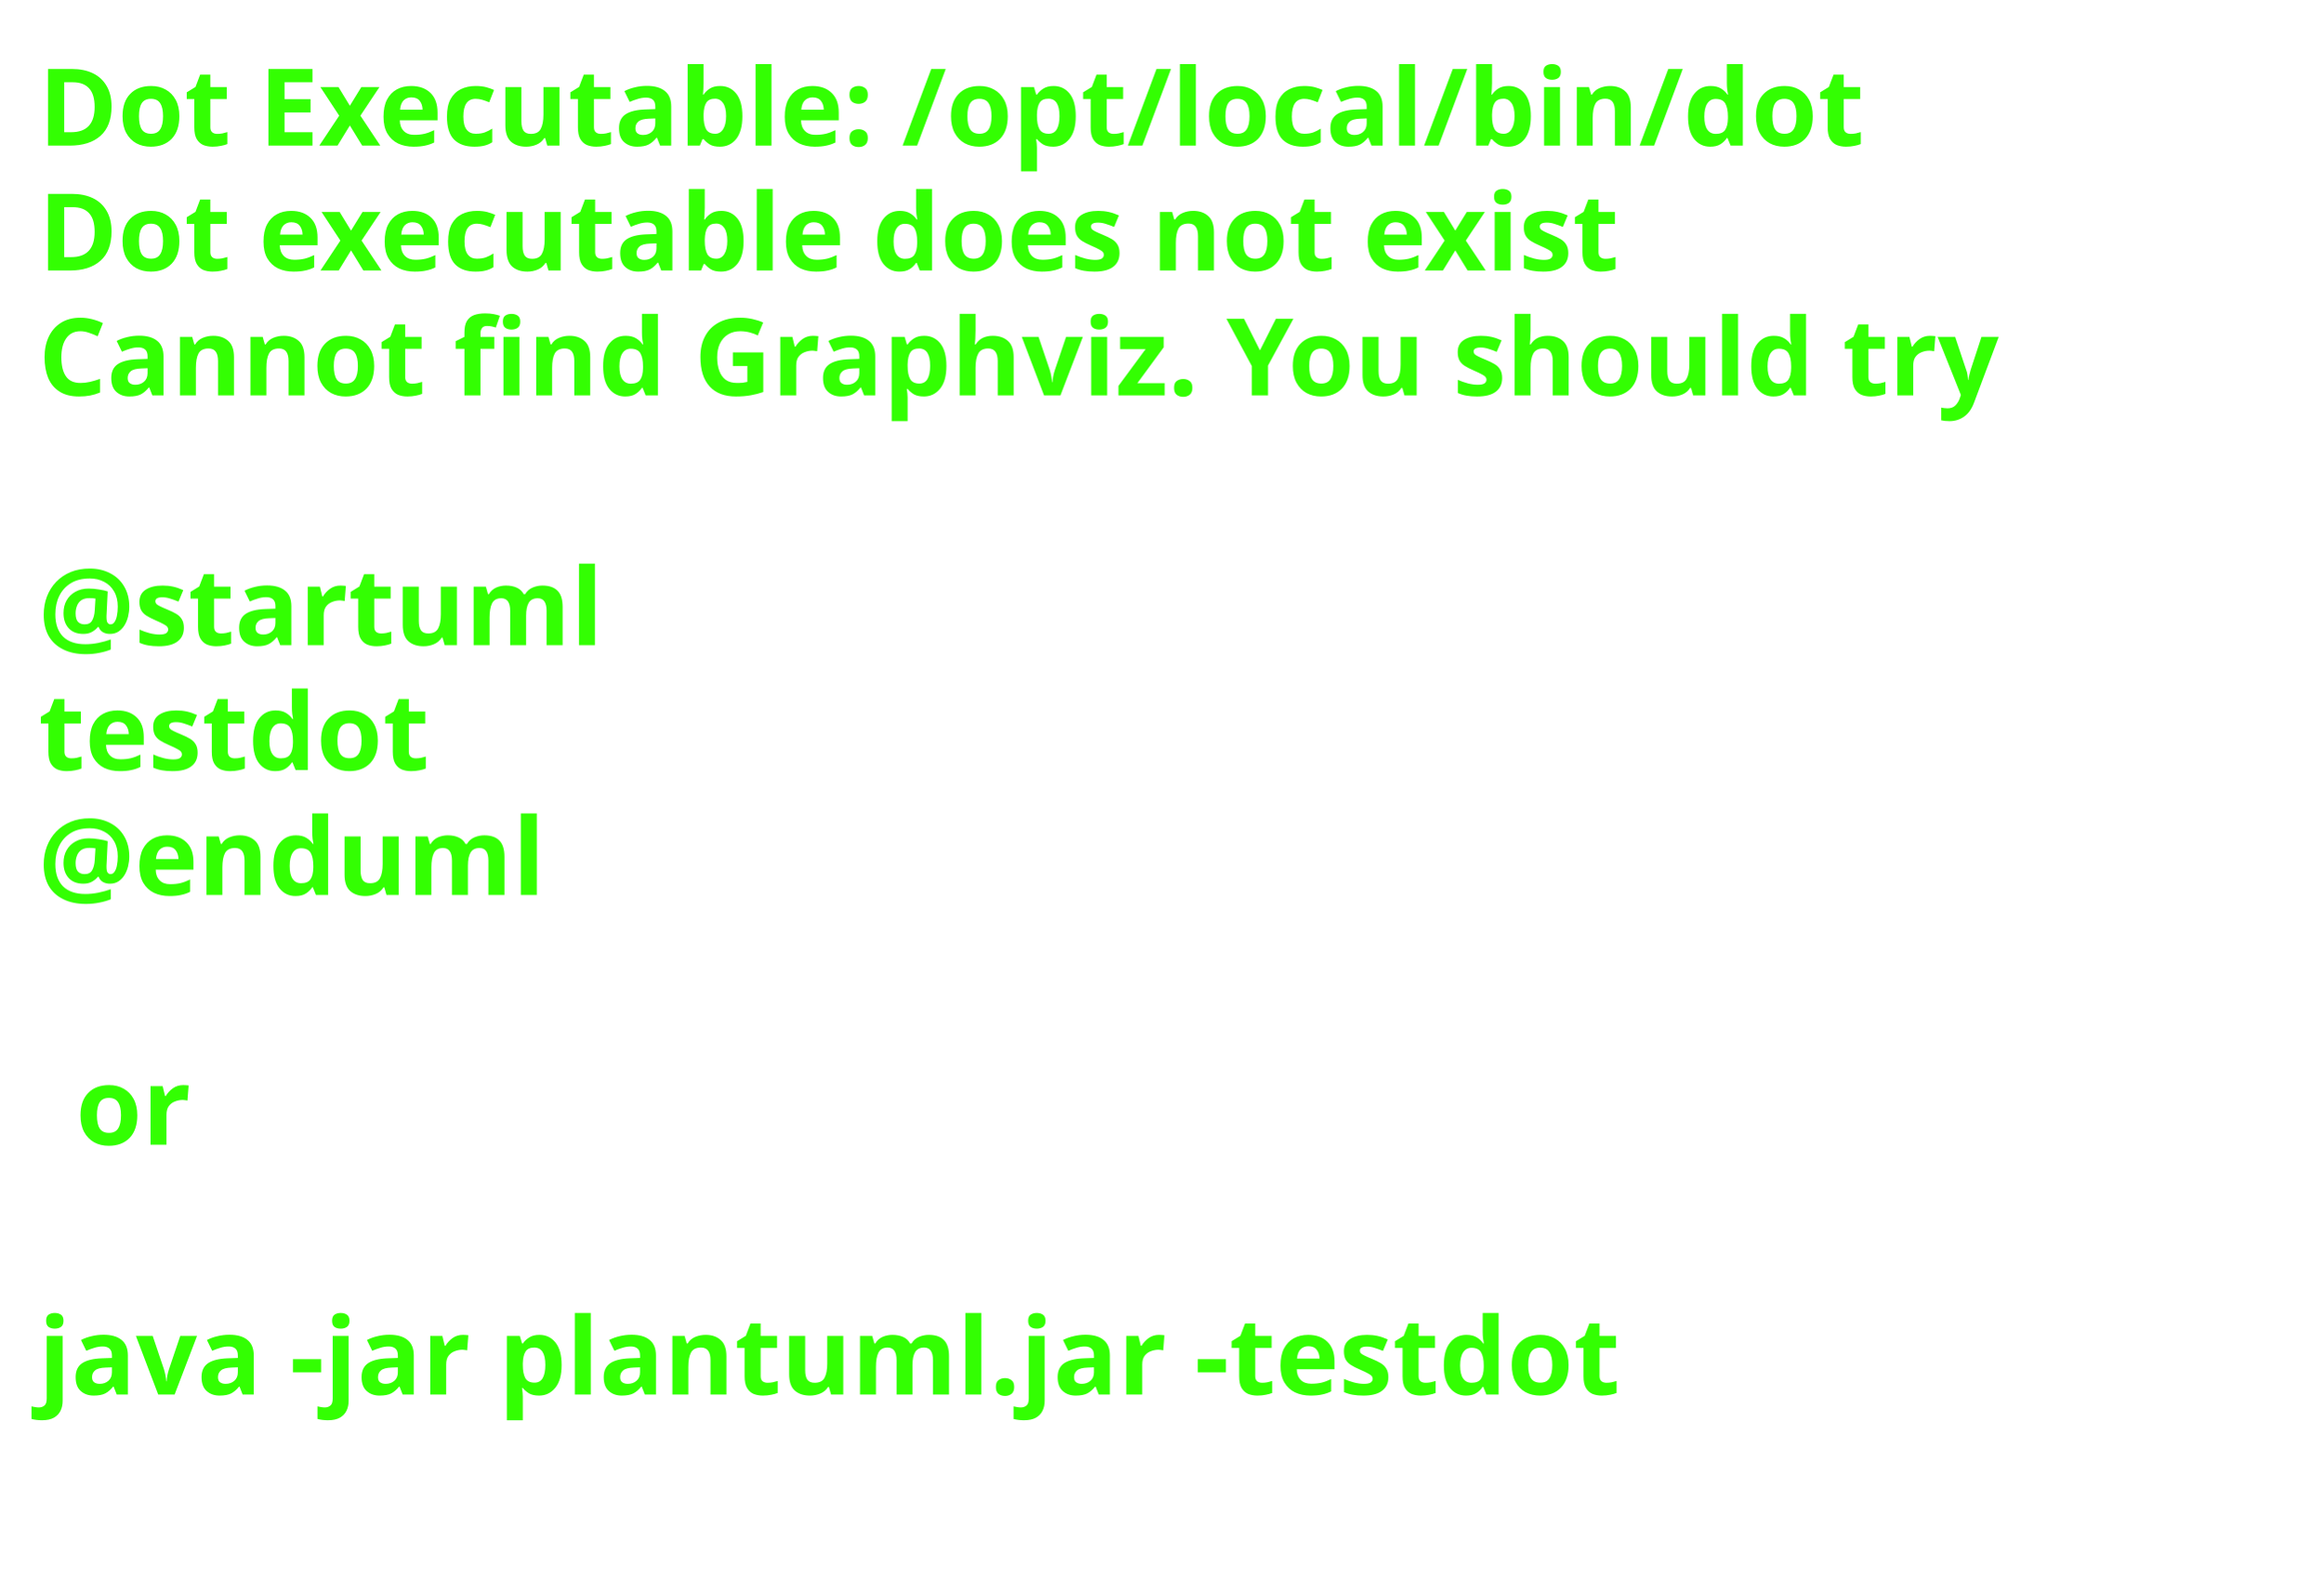
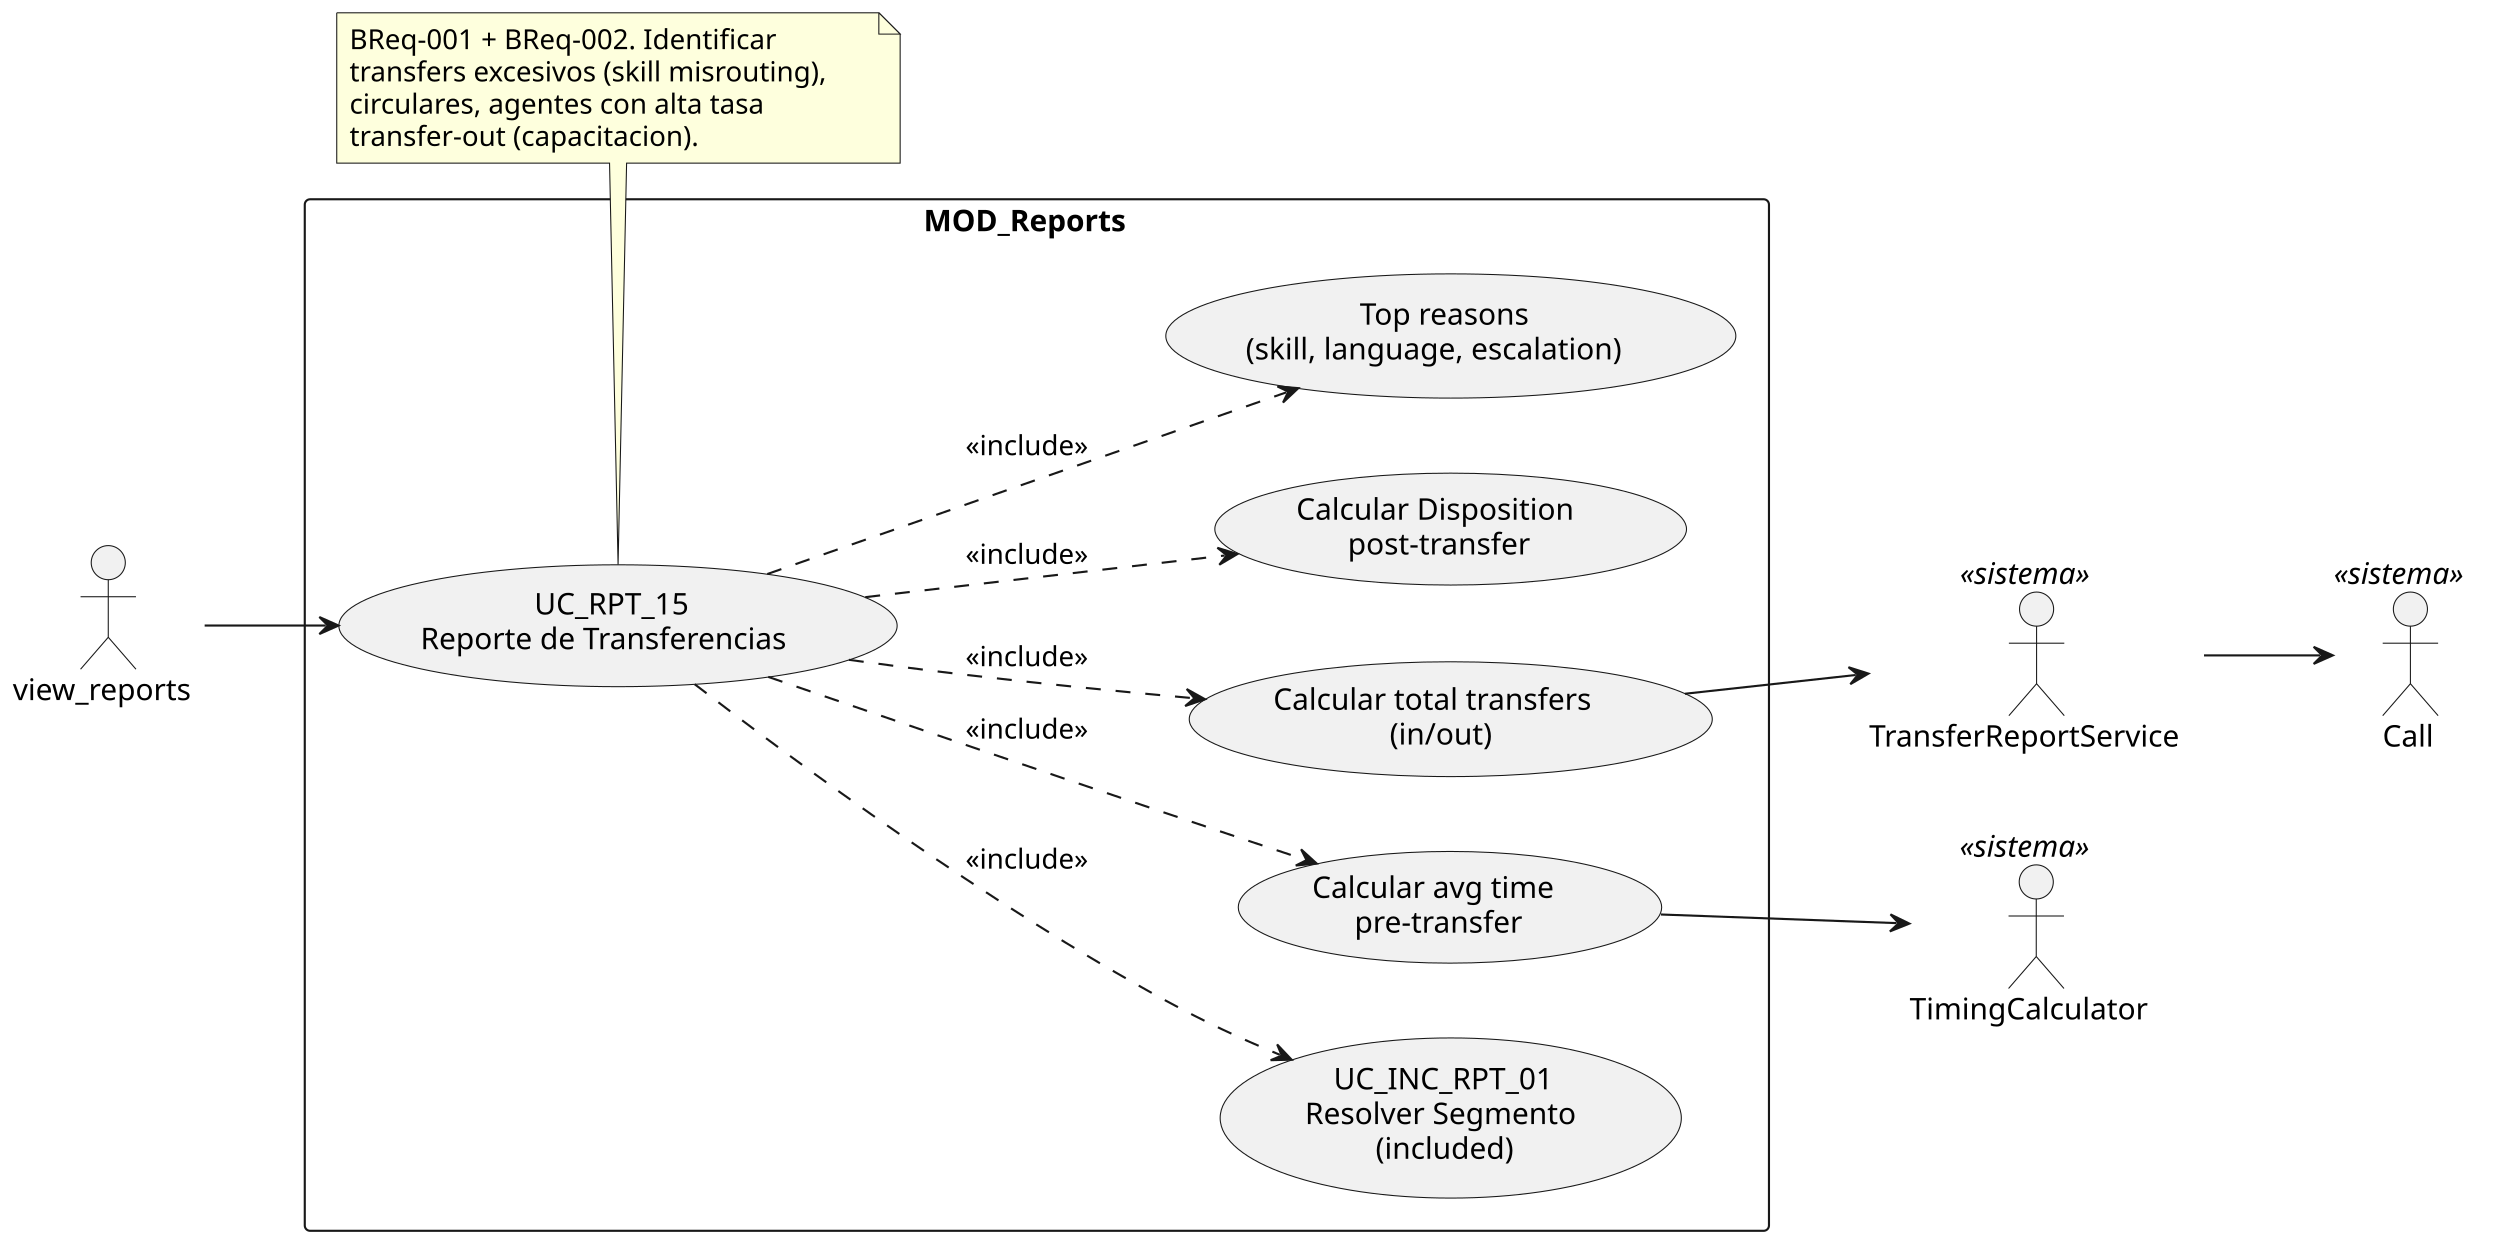
- <svg xmlns="http://www.w3.org/2000/svg" contentStyleType="text/css" height="206px" preserveAspectRatio="none" style="width:303px;height:206px;background:#FFFFFF;" version="1.1" viewBox="0 0 303 206" width="303px" zoomAndPan="magnify">
+ <svg xmlns="http://www.w3.org/2000/svg" contentStyleType="text/css" height="583px" preserveAspectRatio="none" style="width:1173px;height:583px;background:#FFFFFF;" version="1.1" viewBox="0 0 1173 583" width="1173px" zoomAndPan="magnify">
  <defs />
  <g>
-     <text fill="#33FF02" font-family="sans-serif" font-size="14" font-weight="bold" lengthAdjust="spacing" textLength="264.954" x="5" y="19">Dot Executable: /opt/local/bin/dot</text>
-     <text fill="#33FF02" font-family="sans-serif" font-size="14" font-weight="bold" lengthAdjust="spacing" textLength="236.264" x="5" y="35.297">Dot executable does not exist</text>
-     <text fill="#33FF02" font-family="sans-serif" font-size="14" font-weight="bold" lengthAdjust="spacing" textLength="291.587" x="5" y="51.594">Cannot find Graphviz. You should try</text>
-     <text fill="#33FF02" font-family="sans-serif" font-size="14" font-weight="bold" lengthAdjust="spacing" textLength="4.874" x="5" y="67.891"> </text>
-     <text fill="#33FF02" font-family="sans-serif" font-size="14" font-weight="bold" lengthAdjust="spacing" textLength="81.423" x="5" y="84.188">@startuml</text>
-     <text fill="#33FF02" font-family="sans-serif" font-size="14" font-weight="bold" lengthAdjust="spacing" textLength="57.545" x="5" y="100.484">testdot</text>
-     <text fill="#33FF02" font-family="sans-serif" font-size="14" font-weight="bold" lengthAdjust="spacing" textLength="72.837" x="5" y="116.781">@enduml</text>
-     <text fill="#33FF02" font-family="sans-serif" font-size="14" font-weight="bold" lengthAdjust="spacing" textLength="4.874" x="5" y="133.078"> </text>
-     <text fill="#33FF02" font-family="sans-serif" font-size="14" font-weight="bold" lengthAdjust="spacing" textLength="16.523" x="9.874" y="149.375">or</text>
-     <text fill="#33FF02" font-family="sans-serif" font-size="14" font-weight="bold" lengthAdjust="spacing" textLength="4.874" x="5" y="165.672"> </text>
-     <text fill="#33FF02" font-family="sans-serif" font-size="14" font-weight="bold" lengthAdjust="spacing" textLength="234.507" x="5" y="181.969">java -jar plantuml.jar -testdot</text>
-     <text fill="#33FF02" font-family="sans-serif" font-size="14" font-weight="bold" lengthAdjust="spacing" textLength="4.874" x="5" y="198.266"> </text>
+     <g id="cluster_MOD_Reports">
+       <rect fill="none" height="484" rx="2.5" ry="2.5" style="stroke:#181818;stroke-width:1.0;" width="687" x="143" y="93.5" />
+       <text fill="#000000" font-family="sans-serif" font-size="14" font-weight="bold" lengthAdjust="spacing" textLength="106.299" x="433.351" y="108.495">MOD_Reports</text>
+     </g>
+     <g id="elem_UC_RPT_15">
+       <ellipse cx="289.97" cy="293.594" fill="#F1F1F1" rx="130.97" ry="28.594" style="stroke:#181818;stroke-width:0.5;" />
+       <text fill="#000000" font-family="sans-serif" font-size="14" lengthAdjust="spacing" textLength="78.559" x="250.691" y="288.292">UC_RPT_15</text>
+       <text fill="#000000" font-family="sans-serif" font-size="14" lengthAdjust="spacing" textLength="185.35" x="197.296" y="304.589">Reporte de Transferencias</text>
+     </g>
+     <g id="elem_UC_INC_RPT_01">
+       <ellipse cx="680.689" cy="524.571" fill="#F1F1F1" rx="108.189" ry="37.571" style="stroke:#181818;stroke-width:0.5;" />
+       <text fill="#000000" font-family="sans-serif" font-size="14" lengthAdjust="spacing" textLength="109.936" x="625.721" y="511.121">UC_INC_RPT_01</text>
+       <text fill="#000000" font-family="sans-serif" font-size="14" lengthAdjust="spacing" textLength="136.76" x="612.309" y="527.418">Resolver Segmento</text>
+       <text fill="#000000" font-family="sans-serif" font-size="14" lengthAdjust="spacing" textLength="70.533" x="645.422" y="543.714">(included)</text>
+     </g>
+     <g id="elem_METRIC_TOTAL">
+       <ellipse cx="680.698" cy="337.44" fill="#F1F1F1" rx="122.698" ry="26.94" style="stroke:#181818;stroke-width:0.5;" />
+       <text fill="#000000" font-family="sans-serif" font-size="14" lengthAdjust="spacing" textLength="160.535" x="597.43" y="333.039">Calcular total transfers</text>
+       <text fill="#000000" font-family="sans-serif" font-size="14" lengthAdjust="spacing" textLength="51.331" x="652.032" y="349.336">(in/out)</text>
+     </g>
+     <g id="elem_METRIC_PRETIME">
+       <ellipse cx="680.327" cy="425.702" fill="#F1F1F1" rx="99.327" ry="26.202" style="stroke:#181818;stroke-width:0.5;" />
+       <text fill="#000000" font-family="sans-serif" font-size="14" lengthAdjust="spacing" textLength="123.32" x="615.667" y="421.301">Calcular avg time</text>
+       <text fill="#000000" font-family="sans-serif" font-size="14" lengthAdjust="spacing" textLength="83.597" x="635.529" y="437.598">pre-transfer</text>
+     </g>
+     <g id="elem_METRIC_POST">
+       <ellipse cx="680.654" cy="248.252" fill="#F1F1F1" rx="110.654" ry="26.252" style="stroke:#181818;stroke-width:0.5;" />
+       <text fill="#000000" font-family="sans-serif" font-size="14" lengthAdjust="spacing" textLength="138.906" x="608.201" y="243.851">Calcular Disposition</text>
+       <text fill="#000000" font-family="sans-serif" font-size="14" lengthAdjust="spacing" textLength="90.576" x="632.366" y="260.148">post-transfer</text>
+     </g>
+     <g id="elem_METRIC_REASONS">
+       <ellipse cx="680.726" cy="157.645" fill="#F1F1F1" rx="133.726" ry="29.145" style="stroke:#181818;stroke-width:0.5;" />
+       <text fill="#000000" font-family="sans-serif" font-size="14" lengthAdjust="spacing" textLength="85.429" x="638.011" y="152.343">Top reasons</text>
+       <text fill="#000000" font-family="sans-serif" font-size="14" lengthAdjust="spacing" textLength="192.445" x="584.503" y="168.64">(skill, language, escalation)</text>
+     </g>
+     <g id="elem_INVOKER">
+       <ellipse cx="50.799" cy="264" fill="#F1F1F1" rx="8" ry="8" style="stroke:#181818;stroke-width:0.5;" />
+       <path d="M50.799,272 L50.799,299 M37.799,280 L63.799,280 M50.799,299 L37.799,314 M50.799,299 L63.799,314 " fill="none" style="stroke:#181818;stroke-width:0.5;" />
+       <text fill="#000000" font-family="sans-serif" font-size="14" lengthAdjust="spacing" textLength="89.599" x="6" y="328.495">view_reports</text>
+     </g>
+     <g id="elem_SVC">
+       <ellipse cx="955.565" cy="285.797" fill="#F1F1F1" rx="8" ry="8" style="stroke:#181818;stroke-width:0.5;" />
+       <path d="M955.565,293.797 L955.565,320.797 M942.565,301.797 L968.565,301.797 M955.565,320.797 L942.565,335.797 M955.565,320.797 L968.565,335.797 " fill="none" style="stroke:#181818;stroke-width:0.5;" />
+       <text fill="#000000" font-family="sans-serif" font-size="14" lengthAdjust="spacing" textLength="157.131" x="877" y="350.292">TransferReportService</text>
+       <text fill="#000000" font-family="sans-serif" font-size="14" font-style="italic" lengthAdjust="spacing" textLength="71.928" x="919.602" y="273.995">«sistema»</text>
+     </g>
+     <g id="elem_CALL">
+       <ellipse cx="1130.964" cy="285.797" fill="#F1F1F1" rx="8" ry="8" style="stroke:#181818;stroke-width:0.5;" />
+       <path d="M1130.964,293.797 L1130.964,320.797 M1117.964,301.797 L1143.964,301.797 M1130.964,320.797 L1117.964,335.797 M1130.964,320.797 L1143.964,335.797 " fill="none" style="stroke:#181818;stroke-width:0.5;" />
+       <text fill="#000000" font-family="sans-serif" font-size="14" lengthAdjust="spacing" textLength="26.134" x="1117.897" y="350.292">Call</text>
+       <text fill="#000000" font-family="sans-serif" font-size="14" font-style="italic" lengthAdjust="spacing" textLength="71.928" x="1095" y="273.995">«sistema»</text>
+     </g>
+     <g id="elem_TC">
+       <ellipse cx="955.411" cy="413.797" fill="#F1F1F1" rx="8" ry="8" style="stroke:#181818;stroke-width:0.5;" />
+       <path d="M955.411,421.797 L955.411,448.797 M942.411,429.797 L968.411,429.797 M955.411,448.797 L942.411,463.797 M955.411,448.797 L968.411,463.797 " fill="none" style="stroke:#181818;stroke-width:0.5;" />
+       <text fill="#000000" font-family="sans-serif" font-size="14" lengthAdjust="spacing" textLength="118.822" x="896" y="478.292">TimingCalculator</text>
+       <text fill="#000000" font-family="sans-serif" font-size="14" font-style="italic" lengthAdjust="spacing" textLength="71.928" x="919.447" y="401.995">«sistema»</text>
+     </g>
+     <g id="elem_GMN22">
+       <path d="M158,6 L158,76.531 A0,0 0 0 0 158,76.531 L286,76.531 L290,264.95 L294,76.531 L422.35,76.531 A0,0 0 0 0 422.35,76.531 L422.35,16 L412.35,6 L158,6 A0,0 0 0 0 158,6 " fill="#FEFFDD" style="stroke:#181818;stroke-width:0.5;" />
+       <path d="M412.35,6 L412.35,16 L422.35,16 L412.35,6 " fill="#FEFFDD" style="stroke:#181818;stroke-width:0.5;" />
+       <text fill="#000000" font-family="sans-serif" font-size="13" lengthAdjust="spacing" textLength="220.511" x="164" y="23.067">BReq-001 + BReq-002. Identificar</text>
+       <text fill="#000000" font-family="sans-serif" font-size="13" lengthAdjust="spacing" textLength="243.35" x="164" y="38.2">transfers excesivos (skill misrouting),</text>
+       <text fill="#000000" font-family="sans-serif" font-size="13" lengthAdjust="spacing" textLength="211.955" x="164" y="53.333">circulares, agentes con alta tasa</text>
+       <text fill="#000000" font-family="sans-serif" font-size="13" lengthAdjust="spacing" textLength="177.836" x="164" y="68.465">transfer-out (capacitacion).</text>
+     </g>
+     <g id="link_INVOKER_UC_RPT_15">
+       <path d="M96.02,293.5 C114.16,293.5 130.21,293.5 152.84,293.5 " fill="none" id="INVOKER-to-UC_RPT_15" style="stroke:#181818;stroke-width:1.0;" />
+       <polygon fill="#181818" points="158.84,293.5,149.84,289.5,153.84,293.5,149.84,297.5,158.84,293.5" style="stroke:#181818;stroke-width:1.0;" />
+     </g>
+     <g id="link_UC_RPT_15_UC_INC_RPT_01">
+       <path d="M325.94,321.04 C373.87,357.98 463.6,424.17 547,469.5 C565.6,479.61 580.919,486.767 600.48,494.897 " fill="none" id="UC_RPT_15-to-UC_INC_RPT_01" style="stroke:#181818;stroke-width:1.0;stroke-dasharray:7.0,7.0;" />
+       <polygon fill="#181818" points="606.02,497.2,599.245,490.052,601.403,495.281,596.174,497.439,606.02,497.2" style="stroke:#181818;stroke-width:1.0;" />
+       <text fill="#000000" font-family="sans-serif" font-size="13" lengthAdjust="spacing" textLength="63.007" x="453" y="407.567">«include»</text>
+     </g>
+     <g id="link_UC_RPT_15_METRIC_TOTAL">
+       <path d="M398.29,309.59 C416.21,312.05 434.61,314.46 452,316.5 C488.83,320.83 523.135,324.258 559.424,327.548 " fill="none" id="UC_RPT_15-to-METRIC_TOTAL" style="stroke:#181818;stroke-width:1.0;stroke-dasharray:7.0,7.0;" />
+       <polygon fill="#181818" points="565.4,328.09,556.798,323.294,560.42,327.639,556.076,331.261,565.4,328.09" style="stroke:#181818;stroke-width:1.0;" />
+       <text fill="#000000" font-family="sans-serif" font-size="13" lengthAdjust="spacing" textLength="63.007" x="453" y="312.567">«include»</text>
+     </g>
+     <g id="link_UC_RPT_15_METRIC_PRETIME">
+       <path d="M360.47,317.6 C411.93,335.4 483.78,360.14 547,381.5 C570.08,389.3 589.765,395.861 612.075,403.261 " fill="none" id="UC_RPT_15-to-METRIC_PRETIME" style="stroke:#181818;stroke-width:1.0;stroke-dasharray:7.0,7.0;" />
+       <polygon fill="#181818" points="617.77,405.15,610.487,398.52,613.024,403.576,607.968,406.113,617.77,405.15" style="stroke:#181818;stroke-width:1.0;" />
+       <text fill="#000000" font-family="sans-serif" font-size="13" lengthAdjust="spacing" textLength="63.007" x="453" y="346.567">«include»</text>
+     </g>
+     <g id="link_UC_RPT_15_METRIC_POST">
+       <path d="M405.99,280.18 C461.48,273.75 521.42,266.81 574.63,260.65 " fill="none" id="UC_RPT_15-to-METRIC_POST" style="stroke:#181818;stroke-width:1.0;stroke-dasharray:7.0,7.0;" />
+       <polygon fill="#181818" points="580.59,259.96,571.19,257.022,575.623,260.535,572.11,264.969,580.59,259.96" style="stroke:#181818;stroke-width:1.0;" />
+       <text fill="#000000" font-family="sans-serif" font-size="13" lengthAdjust="spacing" textLength="63.007" x="453" y="264.567">«include»</text>
+     </g>
+     <g id="link_UC_RPT_15_METRIC_REASONS">
+       <path d="M360.01,269.34 C430.22,244.76 532.817,208.842 603.507,184.102 " fill="none" id="UC_RPT_15-to-METRIC_REASONS" style="stroke:#181818;stroke-width:1.0;stroke-dasharray:7.0,7.0;" />
+       <polygon fill="#181818" points="609.17,182.12,599.354,181.317,604.451,183.772,601.996,188.869,609.17,182.12" style="stroke:#181818;stroke-width:1.0;" />
+       <text fill="#000000" font-family="sans-serif" font-size="13" lengthAdjust="spacing" textLength="63.007" x="453" y="213.567">«include»</text>
+     </g>
+     <g id="link_METRIC_TOTAL_SVC">
+       <path d="M790.57,325.51 C819.39,322.35 843.936,319.644 870.726,316.704 " fill="none" id="METRIC_TOTAL-to-SVC" style="stroke:#181818;stroke-width:1.0;" />
+       <polygon fill="#181818" points="876.69,316.05,867.307,313.056,871.72,316.595,868.18,321.008,876.69,316.05" style="stroke:#181818;stroke-width:1.0;" />
+     </g>
+     <g id="link_SVC_CALL">
+       <path d="M1034.12,307.5 C1055.23,307.5 1071.07,307.5 1088.57,307.5 " fill="none" id="SVC-to-CALL" style="stroke:#181818;stroke-width:1.0;" />
+       <polygon fill="#181818" points="1094.57,307.5,1085.57,303.5,1089.57,307.5,1085.57,311.5,1094.57,307.5" style="stroke:#181818;stroke-width:1.0;" />
+     </g>
+     <g id="link_METRIC_PRETIME_TC">
+       <path d="M779.29,429.08 C818.3,430.51 855.924,431.891 889.874,433.131 " fill="none" id="METRIC_PRETIME-to-TC" style="stroke:#181818;stroke-width:1.0;" />
+       <polygon fill="#181818" points="895.87,433.35,887.022,429.024,890.873,433.168,886.73,437.019,895.87,433.35" style="stroke:#181818;stroke-width:1.0;" />
+     </g>
  </g>
</svg>
